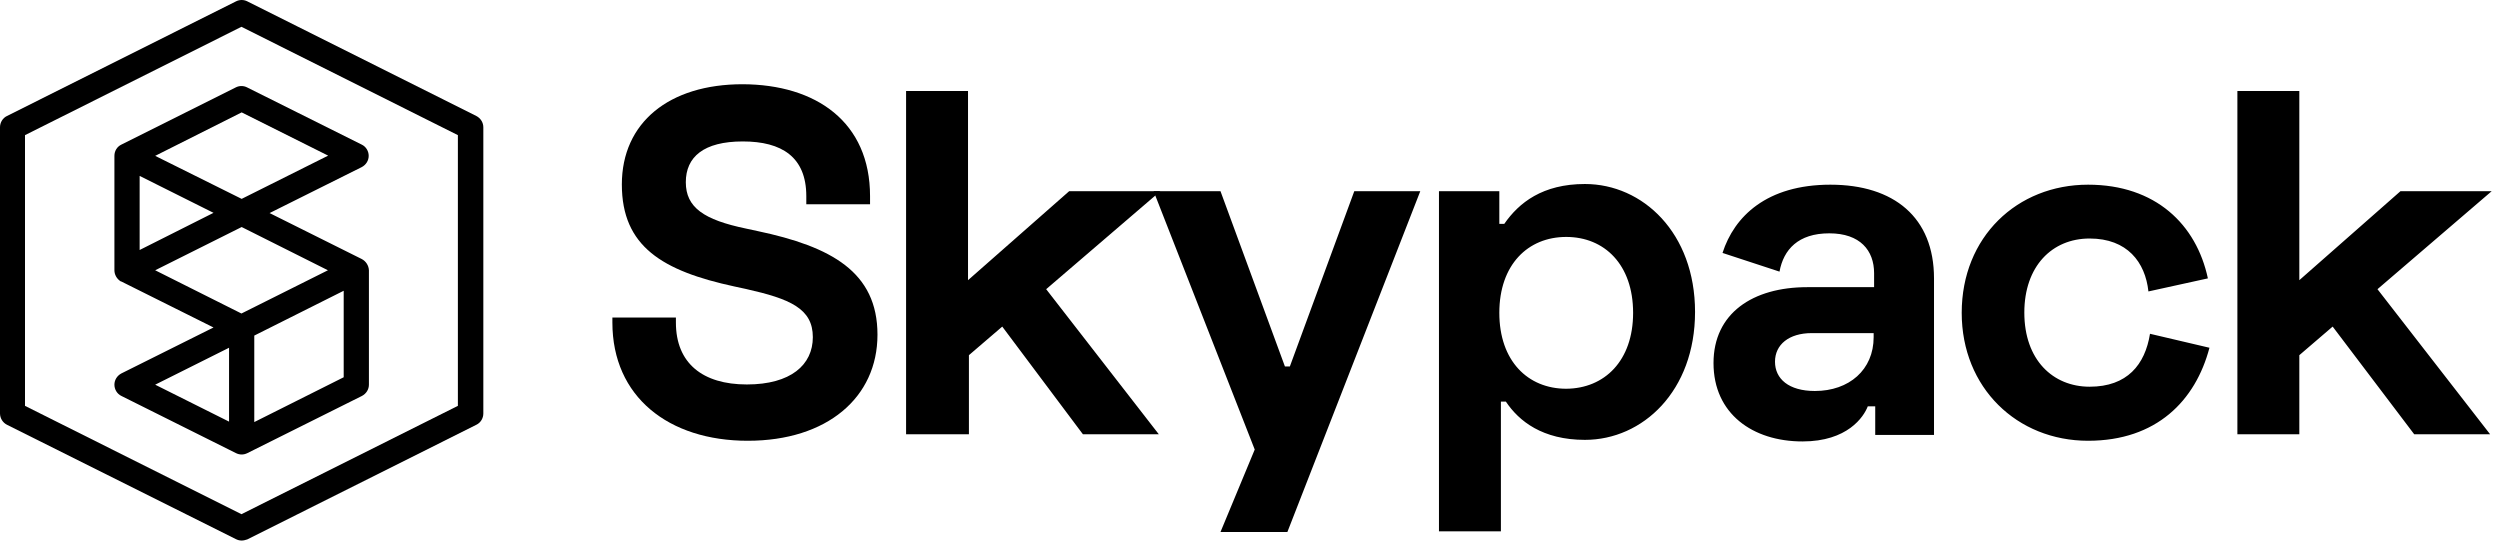
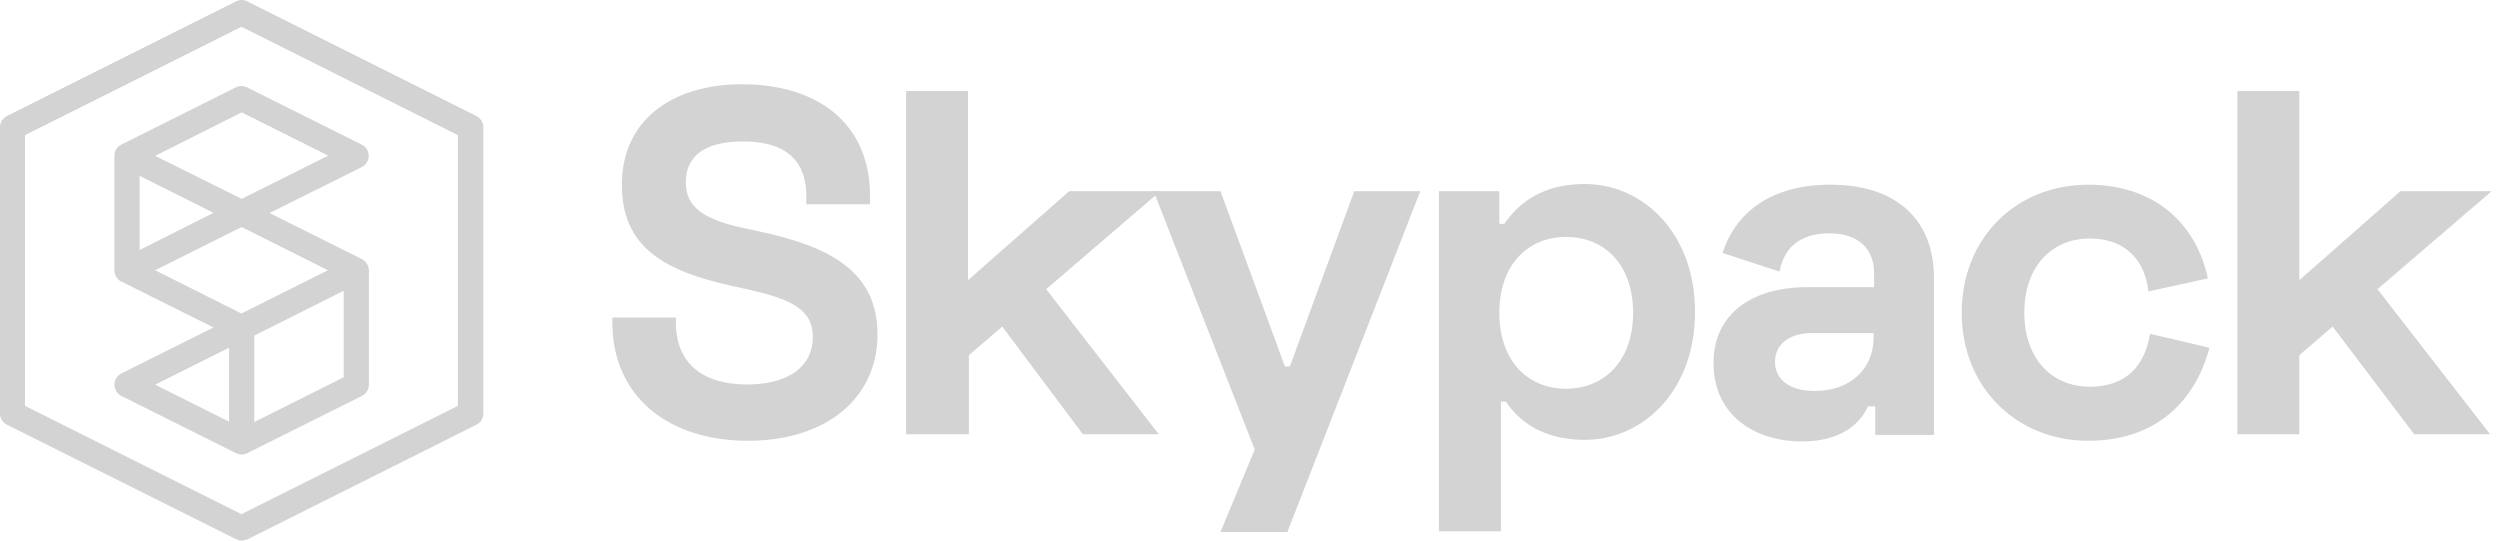
<svg xmlns="http://www.w3.org/2000/svg" viewBox="0 0 111 24">
-   <path fill="currentColor" d="M38.63 8.71v.36H35.8v-.36c0-1.74-1.09-2.43-2.82-2.43-1.74 0-2.53.69-2.53 1.81s.8 1.67 2.68 2.06l.51.11c3.26.69 5.32 1.81 5.32 4.6 0 2.79-2.24 4.71-5.76 4.71-3.51 0-6.01-1.95-6.01-5.25v-.22h2.82v.22c0 1.81 1.19 2.75 3.15 2.75 1.95 0 2.93-.87 2.93-2.1 0-1.27-1.01-1.7-2.97-2.14l-.51-.11c-3.19-.69-5-1.77-5-4.53 0-2.75 2.1-4.45 5.36-4.45 3.27.01 5.66 1.68 5.66 4.97zM46.45 12.84l5 6.44h-3.37L44.5 14.5l-1.48 1.27v3.51h-2.79V4.04h2.75v8.4l4.49-3.95h4.05l-5.07 4.35z" />
-   <path fill="currentColor" d="M63.06 8.49l-5.9 15.13h-2.97l1.52-3.66-4.49-11.47h2.97l2.86 7.78h.22l2.86-7.78h2.93zM63.89 8.49h2.68v1.45h.22c.65-.94 1.7-1.77 3.58-1.77 2.57 0 4.89 2.17 4.89 5.68s-2.32 5.68-4.89 5.68c-1.88 0-2.93-.83-3.51-1.7h-.22v5.76h-2.75V8.49zm8.62 5.4c0-2.14-1.27-3.37-2.97-3.37-1.7 0-2.97 1.23-2.97 3.37s1.27 3.37 2.97 3.37c1.7-.01 2.97-1.24 2.97-3.37zM81.27 8.2c2.82 0 4.6 1.45 4.6 4.16v6.95h-2.61v-1.27h-.33c-.18.47-.9 1.56-2.9 1.56-2.21 0-3.95-1.23-3.95-3.48 0-2.21 1.74-3.37 4.16-3.37h2.97v-.62c0-1.01-.62-1.77-1.99-1.77-1.38 0-2.03.72-2.21 1.7l-2.53-.83C77 9.61 78.44 8.2 81.27 8.2zm-.69 9.16c1.52 0 2.61-.94 2.61-2.39v-.18h-2.75c-1.01 0-1.63.51-1.63 1.27s.61 1.3 1.77 1.3zM92.71 8.2c3 0 4.81 1.77 5.32 4.16l-2.64.58c-.14-1.3-.94-2.35-2.61-2.35s-2.9 1.23-2.9 3.29c0 2.1 1.27 3.29 2.9 3.29 1.67 0 2.46-.98 2.68-2.35l2.64.62c-.62 2.35-2.35 4.13-5.39 4.13-3.15 0-5.61-2.35-5.61-5.68 0-3.37 2.46-5.69 5.61-5.69zM105.56 12.84l5 6.44h-3.37l-3.62-4.78-1.48 1.27v3.51h-2.75V4.04h2.75v8.4l4.49-3.95h4.05l-5.07 4.35zM16.06 11.5l-4.09-2.04 4.09-2.04c.19-.1.31-.29.31-.5 0-.21-.12-.41-.31-.5l-5.09-2.54a.55.55 0 00-.5 0L5.39 6.42c-.19.09-.31.28-.31.5V12c0 .19.1.37.26.48.02.01.03.02.05.02l4.09 2.04-4.09 2.04c-.19.1-.31.29-.31.5 0 .21.12.41.31.5l5.09 2.54c.08.04.17.06.25.06.08 0 .17-.02.25-.06l5.09-2.54c.19-.1.31-.29.31-.5V12a.596.596 0 00-.32-.5zm-5.33-6.51l3.84 1.92-3.84 1.92-3.84-1.91 3.84-1.93zM6.2 7.81l3.28 1.64L6.2 11.1V7.81zM6.89 12l3.84-1.92L14.56 12l-3.84 1.92L6.89 12zm3.28 3.44v3.28l-3.28-1.64 3.28-1.64zm5.09 1.31l-3.97 1.99V14.9l3.97-1.99v3.84z" />
-   <path fill="currentColor" d="M10.73 24c-.09 0-.17-.02-.25-.06L.31 18.86a.567.567 0 01-.31-.5V5.65c0-.21.12-.41.31-.5L10.48.06a.55.55 0 01.5 0l10.17 5.09c.19.1.31.29.31.5v12.71c0 .21-.12.41-.31.5l-10.17 5.09c-.09.03-.17.05-.25.05zm-9.62-5.98l9.61 4.81 9.61-4.81V6l-9.61-4.81L1.11 6v12.02z" />
+   <path fill="#D3D3D3" d="M38.63 8.71v.36H35.8v-.36c0-1.74-1.09-2.43-2.82-2.43-1.74 0-2.53.69-2.53 1.81s.8 1.67 2.68 2.06l.51.11c3.26.69 5.32 1.81 5.32 4.6 0 2.79-2.24 4.71-5.76 4.71-3.51 0-6.01-1.95-6.01-5.25v-.22h2.82v.22c0 1.81 1.19 2.75 3.15 2.75 1.95 0 2.93-.87 2.93-2.1 0-1.27-1.01-1.7-2.97-2.14l-.51-.11c-3.19-.69-5-1.77-5-4.53 0-2.75 2.1-4.45 5.36-4.45 3.27.01 5.66 1.68 5.66 4.97zM46.45 12.84l5 6.44h-3.37L44.5 14.5l-1.48 1.27v3.51h-2.79V4.04h2.75v8.4l4.49-3.95h4.05l-5.07 4.35z" />
+   <path fill="#D3D3D3" d="M63.06 8.49l-5.9 15.13h-2.97l1.52-3.66-4.49-11.47h2.97l2.86 7.78h.22l2.86-7.78h2.93zM63.89 8.49h2.68v1.45h.22c.65-.94 1.7-1.77 3.58-1.77 2.57 0 4.89 2.17 4.89 5.68s-2.32 5.68-4.89 5.68c-1.88 0-2.93-.83-3.51-1.7h-.22v5.76h-2.75V8.49zm8.62 5.4c0-2.14-1.27-3.37-2.97-3.37-1.7 0-2.97 1.23-2.97 3.37s1.27 3.37 2.97 3.37c1.7-.01 2.97-1.24 2.97-3.37zM81.27 8.2c2.82 0 4.6 1.45 4.6 4.16v6.95h-2.61v-1.27h-.33c-.18.47-.9 1.56-2.9 1.56-2.21 0-3.95-1.23-3.95-3.48 0-2.21 1.74-3.37 4.16-3.37h2.97v-.62c0-1.01-.62-1.77-1.99-1.77-1.38 0-2.03.72-2.21 1.7l-2.53-.83C77 9.61 78.44 8.2 81.27 8.2zm-.69 9.16c1.52 0 2.61-.94 2.61-2.39v-.18h-2.75c-1.01 0-1.63.51-1.63 1.27s.61 1.3 1.77 1.3zM92.71 8.2c3 0 4.81 1.77 5.32 4.16l-2.64.58c-.14-1.3-.94-2.35-2.61-2.35s-2.9 1.23-2.9 3.29c0 2.1 1.27 3.29 2.9 3.29 1.67 0 2.46-.98 2.68-2.35l2.64.62c-.62 2.35-2.35 4.13-5.39 4.13-3.15 0-5.61-2.35-5.61-5.68 0-3.37 2.46-5.69 5.61-5.69zM105.56 12.84l5 6.44h-3.37l-3.62-4.78-1.48 1.27v3.51h-2.75V4.04h2.75v8.4l4.49-3.95h4.05l-5.07 4.35zM16.06 11.5l-4.09-2.04 4.09-2.04c.19-.1.31-.29.31-.5 0-.21-.12-.41-.31-.5l-5.09-2.54a.55.55 0 00-.5 0L5.39 6.42c-.19.09-.31.28-.31.5V12c0 .19.1.37.26.48.02.01.03.02.05.02l4.09 2.04-4.09 2.04c-.19.1-.31.29-.31.5 0 .21.12.41.31.5l5.09 2.54c.08.04.17.06.25.06.08 0 .17-.02.25-.06l5.09-2.54c.19-.1.31-.29.31-.5V12a.596.596 0 00-.32-.5zm-5.33-6.51l3.84 1.92-3.84 1.92-3.84-1.91 3.84-1.93zM6.2 7.81l3.28 1.64L6.2 11.1V7.81zM6.89 12l3.84-1.92L14.56 12l-3.84 1.92L6.89 12zm3.28 3.44v3.28l-3.28-1.64 3.28-1.64zm5.09 1.31l-3.97 1.99V14.9l3.97-1.99v3.84z" />
+   <path fill="#D3D3D3" d="M10.73 24c-.09 0-.17-.02-.25-.06L.31 18.86a.567.567 0 01-.31-.5V5.65c0-.21.12-.41.31-.5L10.48.06a.55.55 0 01.5 0l10.17 5.09c.19.1.31.29.31.5v12.71c0 .21-.12.41-.31.5l-10.17 5.09c-.09.03-.17.05-.25.05zm-9.62-5.98l9.61 4.81 9.61-4.81V6l-9.61-4.81L1.11 6v12.02z" />
</svg>
